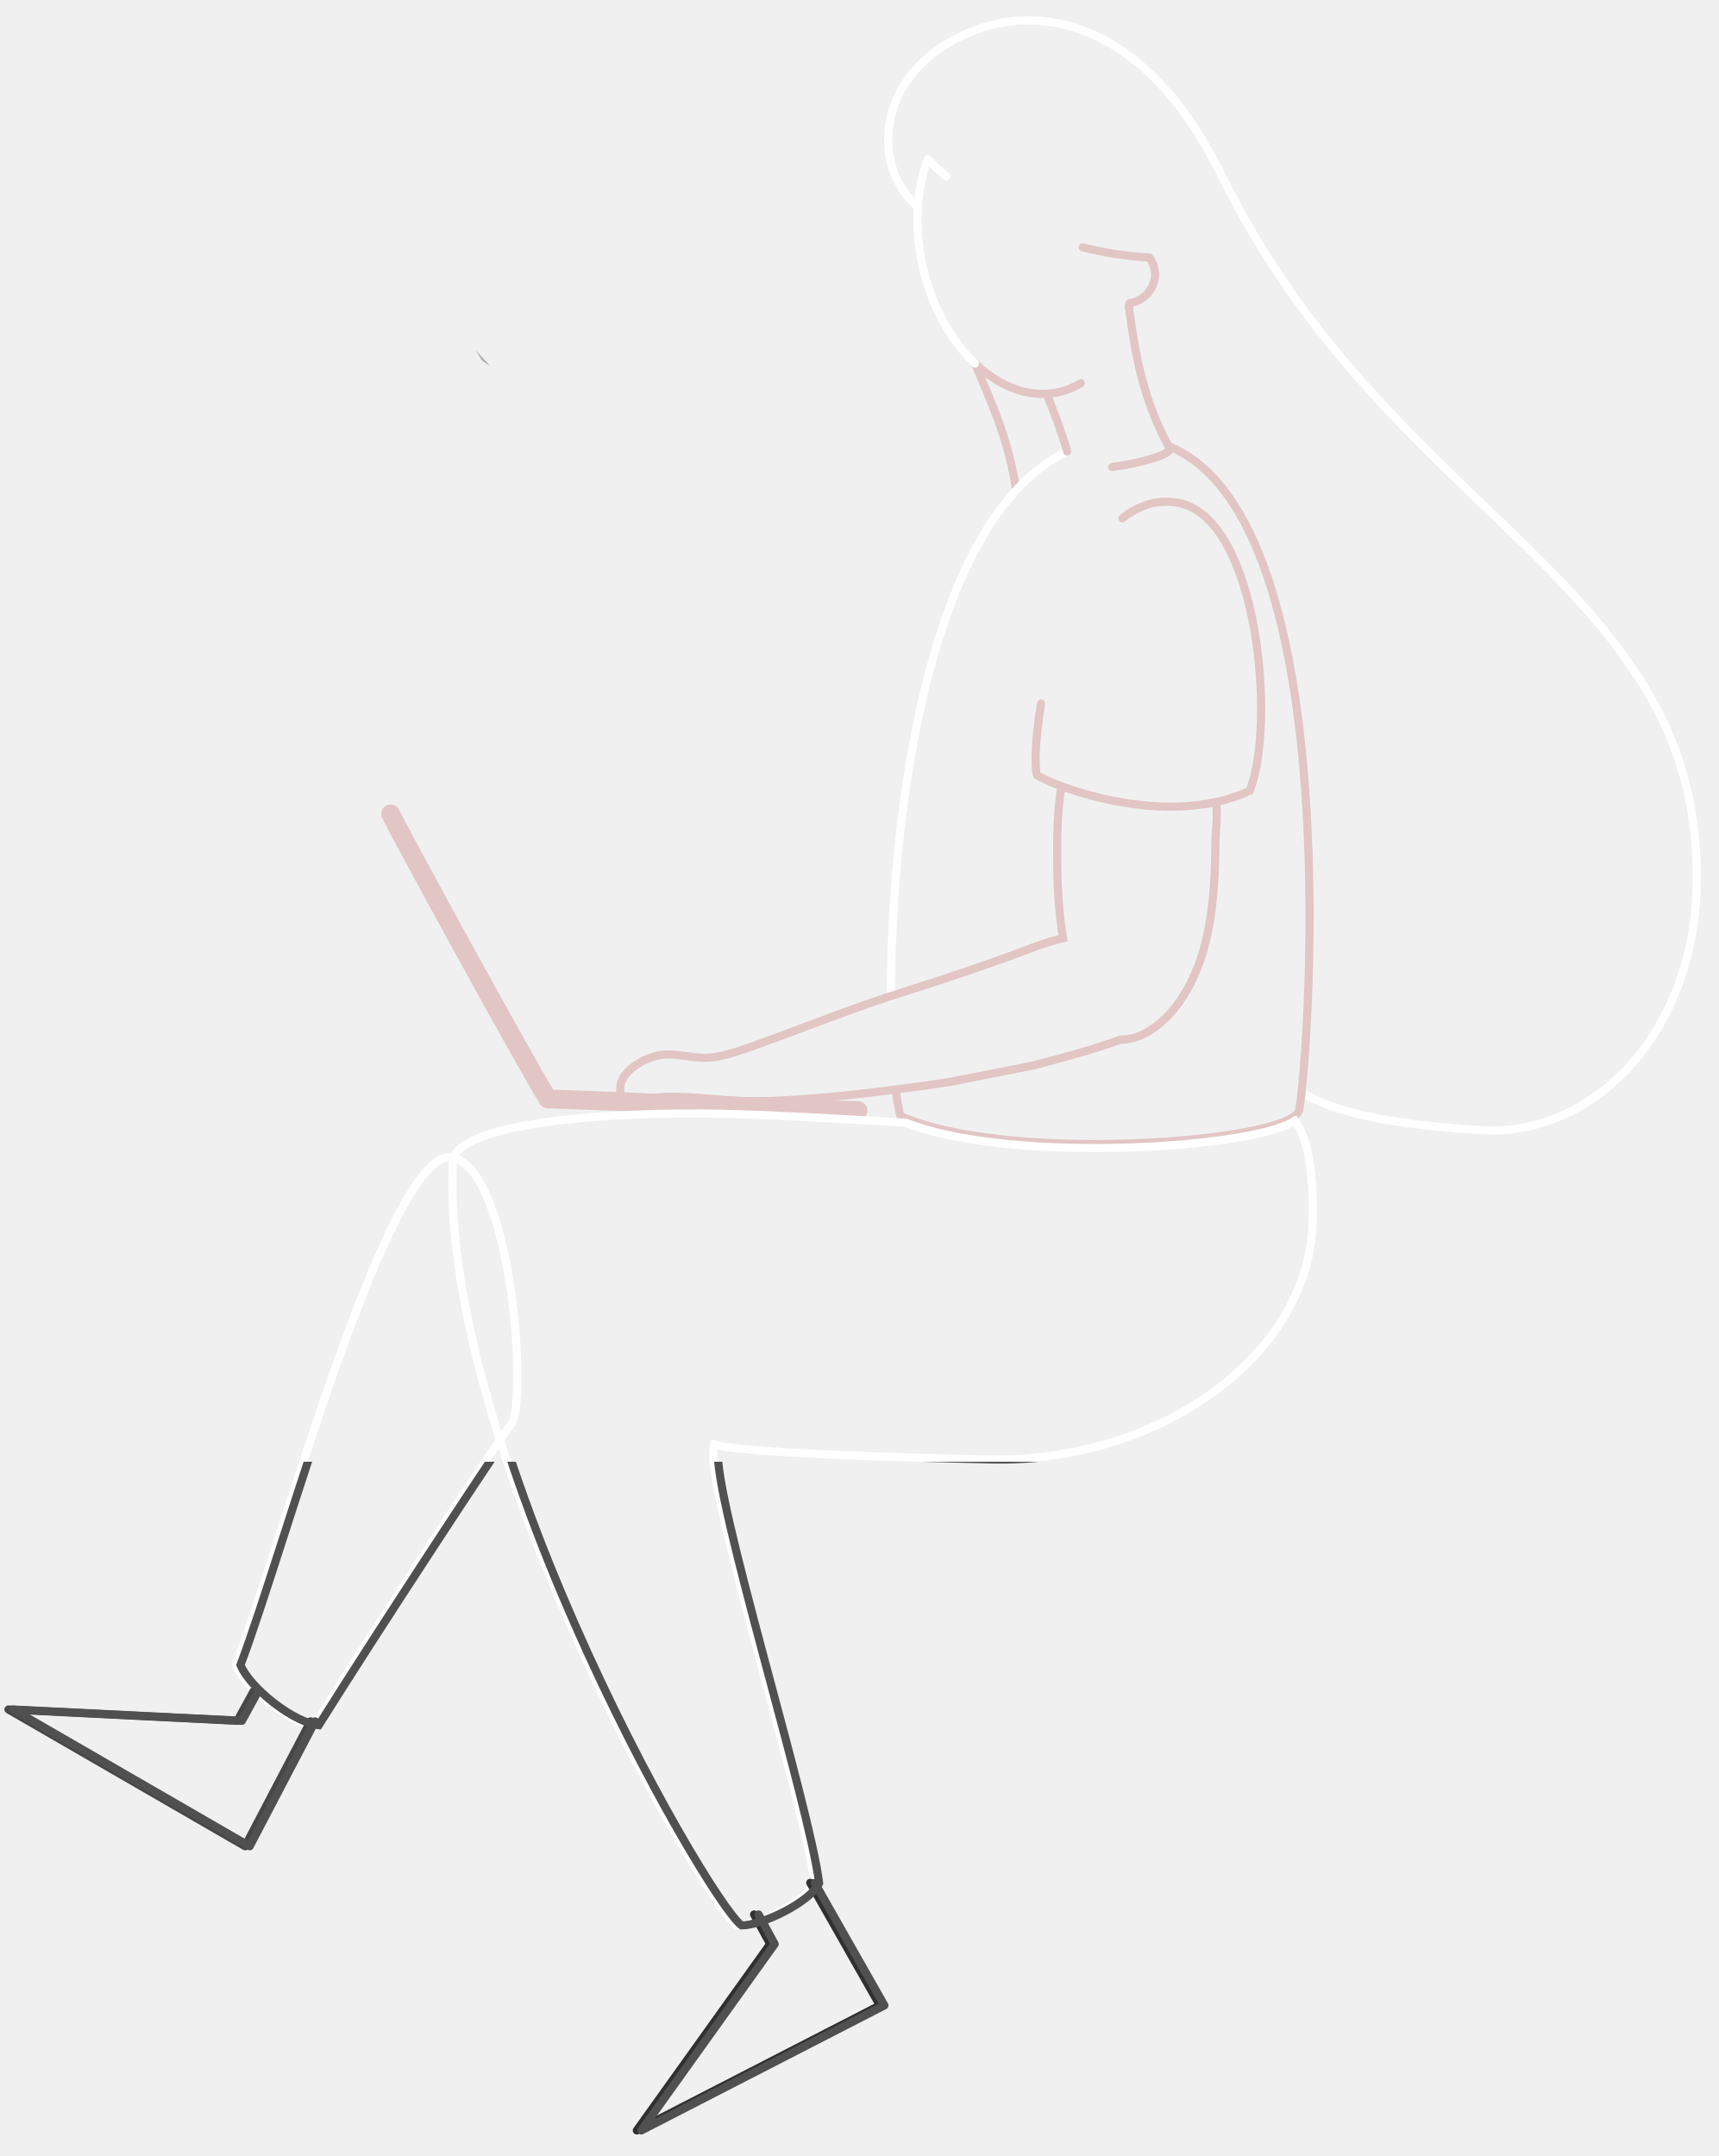
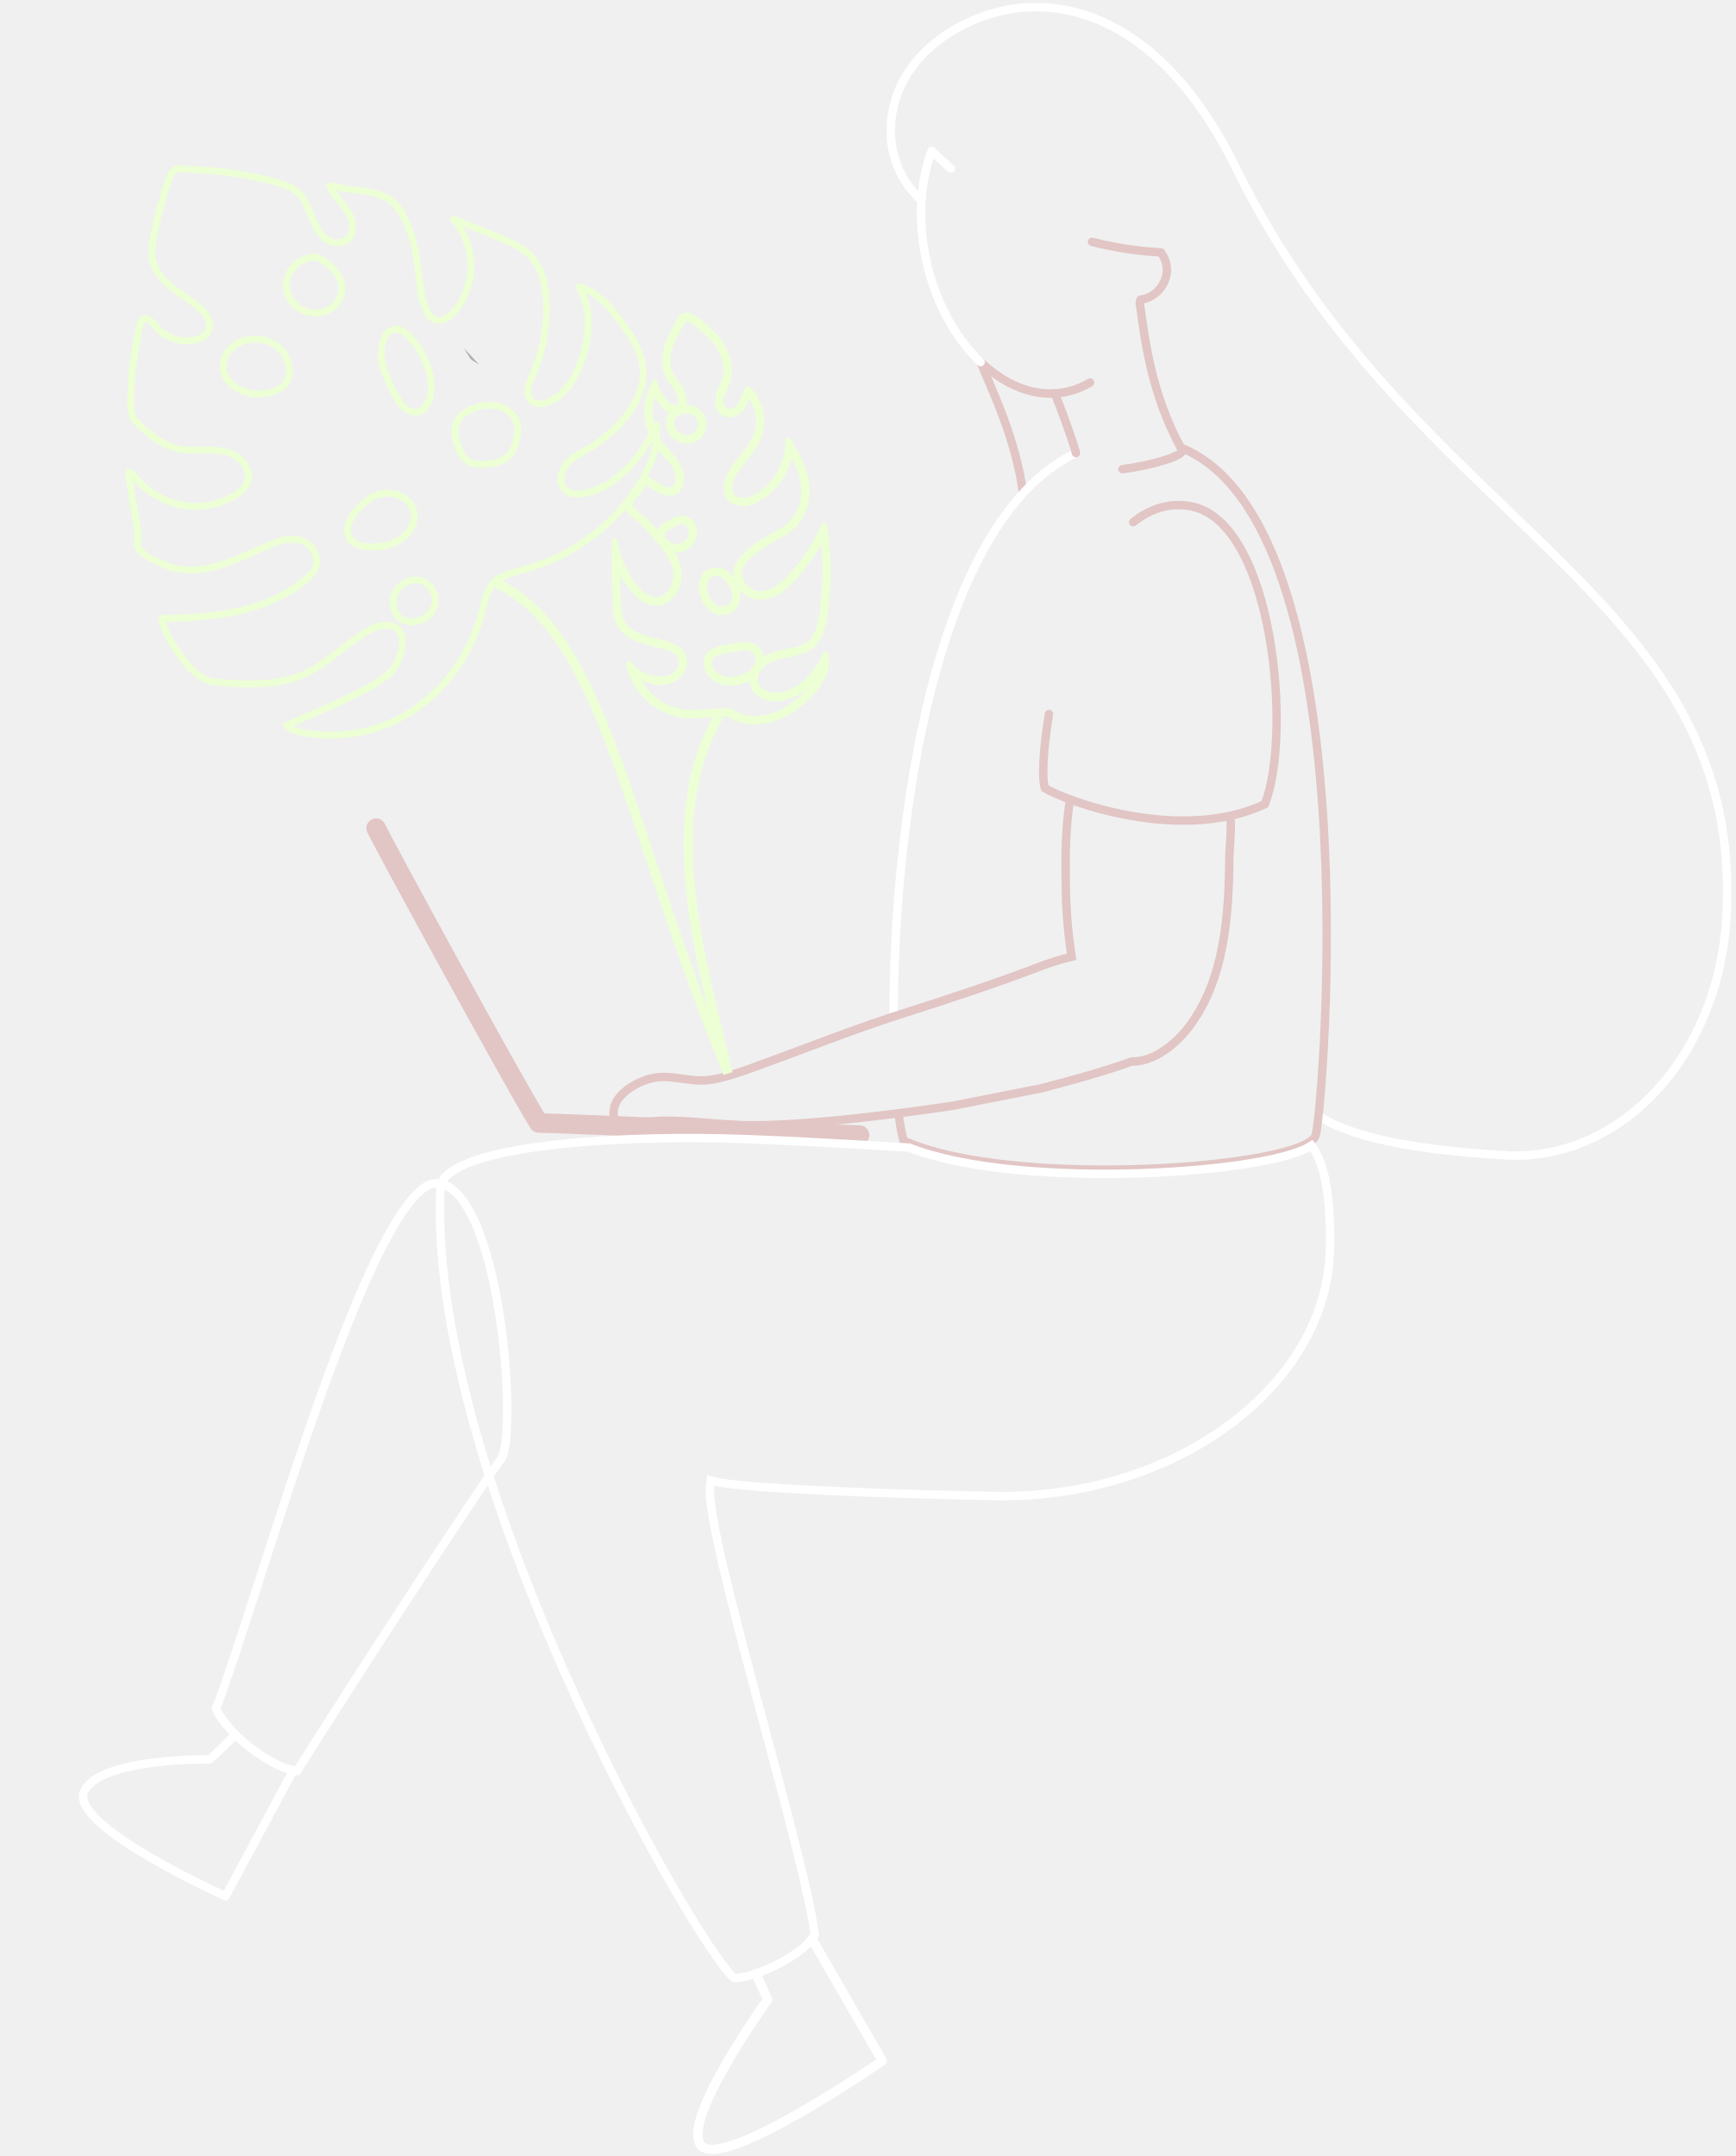
- <svg xmlns="http://www.w3.org/2000/svg" id="person-with-laptop" width="381" height="478" viewBox="0 0 381 478" fill="none">
-   <path d="M288.531 242.114C294.416 245.953 306.03 249.364 329.856 250.629C354.612 251.142 375.425 227.801 376.067 196.838C378.186 129.381 308.317 115.11 270.85 38.98C253.639 3.973 231.874 4.386 226.396 4.561C214.429 4.961 197.24 14.041 196.898 30.531C196.798 33.422 197.335 36.3 198.47 38.962C199.605 41.623 201.31 44.002 203.465 45.932" stroke="white" stroke-width="1.801" stroke-miterlimit="10" stroke-linecap="round" />
-   <path d="M216.131 80.593C218.583 86.717 223.715 97.017 225.223 108.74" stroke="#E2C5C5" stroke-width="1.801" stroke-miterlimit="10" stroke-linecap="round" />
-   <path d="M113.462 315.498L113.462 315.497C113.599 315.314 113.775 314.93 113.946 314.277C114.113 313.645 114.256 312.834 114.372 311.859C114.603 309.912 114.714 307.382 114.694 304.464C114.653 298.631 114.087 291.318 112.942 284.157C111.796 276.985 110.078 270.021 107.756 264.855C106.595 262.27 105.305 260.186 103.899 258.75C102.501 257.322 101.039 256.582 99.498 256.55C98.089 256.521 96.348 257.568 94.299 259.965C92.29 262.314 90.16 265.754 87.955 270.035C83.549 278.587 78.934 290.314 74.457 302.897C69.982 315.473 65.658 328.866 61.831 340.739L61.643 341.323C57.96 352.748 54.739 362.739 52.308 369.128C52.758 370.268 53.651 371.619 54.886 373.042C56.217 374.576 57.897 376.141 59.714 377.549C61.531 378.957 63.467 380.194 65.302 381.082C66.928 381.87 68.423 382.357 69.661 382.483C81.937 362.886 108.731 321.867 113.462 315.498Z" stroke="white" stroke-width="1.801" />
-   <path opacity="0.27" d="M108.681 81.147C106.194 79.51 107.324 80.614 105.44 77.621L108.681 81.147Z" fill="black" />
-   <path d="M198.552 241.531C198.769 243.517 199.12 245.486 199.604 247.424C223.372 258.074 286.074 253.251 287.949 246.23C289.618 240.04 299.841 115.287 259.032 98.916" stroke="#E2C5C5" stroke-width="1.801" stroke-miterlimit="10" stroke-linecap="round" />
-   <path d="M236.575 100.079C205.617 114.824 197.428 181.463 197.505 220.798" stroke="white" stroke-width="1.801" stroke-miterlimit="10" stroke-linecap="round" />
-   <path d="M246.531 103.534C252.902 102.723 260.013 100.601 259.296 99.397C252.522 87.37 251.266 74.954 250.237 67.966" stroke="#E2C5C5" stroke-width="1.801" stroke-linecap="round" stroke-linejoin="round" />
-   <path d="M232.05 87.313C233.288 90.48 235.524 96.253 236.575 100.1" stroke="#E2C5C5" stroke-width="1.801" stroke-linecap="round" stroke-linejoin="round" />
-   <path d="M269.613 177.845C269.969 180.849 269.438 184.548 269.428 186.81C269.318 199.055 268.458 212.724 260.9 222.869C257.936 226.842 253.103 230.631 248.496 230.464C241.163 233.193 228.925 236.253 228.925 236.253L210.408 239.904C210.408 239.904 179.185 244.803 163.857 244.053C158.747 243.803 153.574 243.12 148.459 243.158C145.505 243.168 140.805 244.007 138.018 242.941C137.232 242.637 137.485 240.841 137.643 240.196C138.341 237.761 140.753 236.082 142.864 235.045C147.883 232.7 150.66 234.27 155.77 234.52C159.945 234.679 164.958 232.622 172.289 229.964C180.928 226.758 190.805 222.928 199.579 220.157C209.586 216.978 219.814 213.588 229.617 209.83C231.588 209.114 233.597 208.507 235.634 208.009C234.816 202.757 234.396 197.45 234.378 192.135C234.282 186.37 234.335 180.319 235.245 174.647" stroke="#E2C5C5" stroke-width="1.801" stroke-miterlimit="10" stroke-linecap="round" />
-   <path d="M230.784 155.99C229.5 163.715 229.249 169.92 229.914 171.907C234.324 174.592 258.842 183.817 277.028 175.333C282.877 160.759 279.004 114.79 261.135 111.466C256.477 110.649 252.391 112.07 248.817 114.899" stroke="#E2C5C5" stroke-width="1.801" stroke-miterlimit="10" stroke-linecap="round" />
-   <path d="M239.597 84.97C238.317 85.74 236.938 86.332 235.498 86.729C228.911 88.595 221.917 86.088 216.132 80.565" stroke="#E2C5C5" stroke-width="1.801" stroke-linecap="round" stroke-linejoin="round" />
-   <path d="M240.013 54.831C244.847 56.063 249.79 56.819 254.77 57.089C255.6 58.2 256.052 59.547 256.059 60.934C255.998 62.481 255.396 63.957 254.359 65.107C253.322 66.257 251.915 67.007 250.382 67.227L250.237 67.945" stroke="#E2C5C5" stroke-width="1.801" stroke-linecap="round" stroke-linejoin="round" />
-   <path d="M216.131 80.593C211.101 75.821 207.011 68.799 204.85 60.448C202.59 51.324 202.991 42.4 205.659 35.323C206.979 36.633 208.343 37.9 209.752 39.111" stroke="white" stroke-width="1.801" stroke-linecap="round" stroke-linejoin="round" />
-   <path d="M182.213 245.406C169.251 245.137 122.454 243.807 113.885 243.629L182.213 245.406Z" fill="#FFC88E" />
-   <path d="M190.192 246.22C176.511 245.936 129.298 243.805 121.449 243.642C115.594 234.156 88.39 184.245 86.595 180.462" stroke="#E2C5C5" stroke-width="4.17" stroke-linecap="round" stroke-linejoin="round" />
-   <path d="M100.374 257.666L100.375 257.687L100.374 257.708C98.888 289.681 113.548 332.012 129.266 366.465C137.114 383.668 145.205 398.862 151.631 409.755C154.845 415.203 157.635 419.564 159.766 422.558C160.833 424.058 161.721 425.196 162.405 425.953C162.749 426.333 163.022 426.595 163.224 426.756C163.302 426.817 163.358 426.855 163.395 426.877C164.447 426.88 165.925 426.585 167.629 426.031C169.367 425.465 171.275 424.651 173.096 423.689C174.918 422.726 176.631 421.628 177.988 420.501C179.27 419.437 180.161 418.408 180.579 417.505C180.032 413.134 178.327 405.7 176.065 396.775C174.228 389.526 172.035 381.336 169.822 373.072C169.266 370.995 168.709 368.913 168.155 366.84C165.403 356.528 162.751 346.441 160.868 338.311C159.926 334.246 159.174 330.657 158.697 327.767C158.227 324.915 158.004 322.632 158.184 321.244L158.316 320.225L159.309 320.49C160.107 320.703 161.781 320.959 164.513 321.232C167.223 321.503 170.923 321.786 175.737 322.066C185.363 322.625 199.423 323.169 218.895 323.572C238.186 323.972 256.086 318.117 269.222 308.467C282.361 298.815 290.68 285.417 290.985 270.714C291.236 258.635 289.66 252.081 287.063 248.48C286.003 249.167 284.51 249.776 282.739 250.323C280.448 251.03 277.565 251.67 274.257 252.225C267.637 253.335 259.248 254.119 250.354 254.41C232.675 254.989 212.805 253.631 200.834 248.919C186.103 248.011 170.416 247.143 159.993 246.927C148.316 246.684 133.233 247.073 121.089 248.774C115.009 249.625 109.725 250.798 105.985 252.355C104.114 253.135 102.686 253.988 101.738 254.899C100.802 255.799 100.374 256.713 100.374 257.666Z" stroke="white" stroke-width="1.801" />
-   <path d="M179.611 417.431L195.055 444.615L141.164 472.334L170.728 431.006L167.162 424.449" stroke="#303030" stroke-width="1.801" stroke-linecap="round" stroke-linejoin="round" />
-   <path d="M68.845 381.636L54.345 409.33L1.875 379.002L52.624 381.509L56.211 374.963" stroke="#474747" stroke-width="1.801" stroke-linecap="round" stroke-linejoin="round" />
-   <mask id="mask0" mask-type="alpha" maskUnits="userSpaceOnUse" x="1" y="3" width="378" height="471">
-     <path d="M289.536 242.114C295.421 245.953 307.035 249.364 330.861 250.629C355.617 251.142 376.43 227.801 377.072 196.838C379.191 129.381 309.322 115.11 271.855 38.98C254.643 3.973 232.879 4.386 227.401 4.561C215.434 4.961 198.244 14.041 197.903 30.531C197.803 33.423 198.34 36.3 199.475 38.962C200.61 41.623 202.315 44.002 204.47 45.932" stroke="white" stroke-width="1.801" stroke-miterlimit="10" stroke-linecap="round" />
-     <path d="M217.136 80.593C219.588 86.717 224.72 97.017 226.227 108.74" stroke="#E2C5C5" stroke-width="1.801" stroke-miterlimit="10" stroke-linecap="round" />
-     <path d="M114.467 315.498L114.467 315.497C114.604 315.314 114.78 314.93 114.951 314.277C115.118 313.645 115.261 312.834 115.377 311.859C115.608 309.912 115.719 307.382 115.699 304.464C115.658 298.631 115.092 291.318 113.947 284.157C112.8 276.985 111.082 270.021 108.761 264.855C107.6 262.27 106.31 260.186 104.904 258.75C103.506 257.322 102.044 256.582 100.502 256.55C99.094 256.521 97.353 257.568 95.303 259.965C93.295 262.314 91.165 265.755 88.96 270.035C84.554 278.587 79.939 290.314 75.461 302.897C70.987 315.473 66.663 328.866 62.836 340.739L62.647 341.323C58.965 352.748 55.744 362.739 53.313 369.128C53.763 370.268 54.656 371.619 55.891 373.042C57.222 374.576 58.902 376.141 60.719 377.549C62.536 378.957 64.472 380.194 66.307 381.082C67.933 381.87 69.428 382.357 70.666 382.483C82.942 362.886 109.736 321.867 114.467 315.498Z" stroke="white" stroke-width="1.801" />
-     <path opacity="0.27" d="M109.686 81.147C107.199 79.51 108.328 80.614 106.445 77.621L109.686 81.147Z" fill="black" />
-     <path d="M199.557 241.531C199.774 243.517 200.125 245.486 200.609 247.424C224.377 258.074 287.079 253.251 288.953 246.23C290.623 240.04 300.846 115.287 260.037 98.916" stroke="#E2C5C5" stroke-width="1.801" stroke-miterlimit="10" stroke-linecap="round" />
-     <path d="M237.58 100.079C206.622 114.824 198.433 181.463 198.51 220.798" stroke="white" stroke-width="1.801" stroke-miterlimit="10" stroke-linecap="round" />
-     <path d="M247.536 103.534C253.907 102.723 261.018 100.601 260.301 99.397C253.527 87.37 252.271 74.954 251.242 67.966" stroke="#E2C5C5" stroke-width="1.801" stroke-linecap="round" stroke-linejoin="round" />
-     <path d="M233.054 87.313C234.293 90.48 236.529 96.253 237.58 100.1" stroke="#E2C5C5" stroke-width="1.801" stroke-linecap="round" stroke-linejoin="round" />
-     <path d="M270.618 177.845C270.974 180.849 270.443 184.548 270.433 186.81C270.323 199.055 269.463 212.724 261.905 222.869C258.941 226.842 254.108 230.631 249.501 230.464C242.168 233.193 229.93 236.253 229.93 236.253L211.413 239.904C211.413 239.904 180.19 244.803 164.862 244.053C159.752 243.803 154.579 243.12 149.464 243.158C146.51 243.168 141.81 244.007 139.023 242.941C138.237 242.637 138.49 240.841 138.647 240.196C139.346 237.761 141.758 236.082 143.869 235.045C148.888 232.7 151.665 234.27 156.775 234.52C160.95 234.679 165.963 232.622 173.294 229.964C181.933 226.758 191.81 222.928 200.584 220.157C210.591 216.978 220.819 213.588 230.622 209.83C232.593 209.114 234.602 208.507 236.639 208.009C235.821 202.757 235.401 197.45 235.383 192.135C235.287 186.37 235.34 180.319 236.25 174.647" stroke="#E2C5C5" stroke-width="1.801" stroke-miterlimit="10" stroke-linecap="round" />
-     <path d="M231.789 155.99C230.505 163.715 230.254 169.92 230.918 171.907C235.329 174.592 259.847 183.817 278.033 175.334C283.882 160.759 280.009 114.79 262.14 111.466C257.481 110.649 253.396 112.07 249.822 114.899" stroke="#E2C5C5" stroke-width="1.801" stroke-miterlimit="10" stroke-linecap="round" />
-     <path d="M240.602 84.97C239.322 85.74 237.943 86.332 236.503 86.729C229.916 88.595 222.922 86.088 217.137 80.565" stroke="#E2C5C5" stroke-width="1.801" stroke-linecap="round" stroke-linejoin="round" />
-     <path d="M241.018 54.831C245.852 56.063 250.794 56.819 255.775 57.089C256.605 58.2 257.057 59.547 257.064 60.934C257.002 62.481 256.401 63.957 255.364 65.107C254.326 66.257 252.919 67.007 251.387 67.227L251.242 67.945" stroke="#E2C5C5" stroke-width="1.801" stroke-linecap="round" stroke-linejoin="round" />
-     <path d="M217.136 80.594C212.106 75.821 208.016 68.799 205.855 60.448C203.595 51.324 203.996 42.4 206.664 35.323C207.984 36.633 209.348 37.9 210.756 39.111" stroke="white" stroke-width="1.801" stroke-linecap="round" stroke-linejoin="round" />
-     <path d="M183.218 245.406C170.256 245.137 123.459 243.807 114.89 243.629L183.218 245.406Z" fill="#FFC88E" />
-     <path d="M191.197 246.22C177.516 245.936 130.303 243.805 122.454 243.642C116.599 234.156 89.395 184.245 87.6 180.462" stroke="#E2C5C5" stroke-width="4.17" stroke-linecap="round" stroke-linejoin="round" />
-     <path d="M101.379 257.666L101.379 257.687L101.378 257.708C99.893 289.681 114.553 332.012 130.271 366.465C138.119 383.668 146.21 398.862 152.636 409.755C155.85 415.203 158.64 419.564 160.77 422.558C161.838 424.058 162.726 425.196 163.41 425.953C163.754 426.333 164.026 426.595 164.229 426.756C164.307 426.817 164.363 426.855 164.4 426.877C165.452 426.88 166.93 426.585 168.633 426.031C170.372 425.465 172.28 424.651 174.101 423.689C175.923 422.726 177.636 421.628 178.993 420.501C180.275 419.437 181.166 418.408 181.584 417.505C181.037 413.134 179.332 405.7 177.07 396.775C175.233 389.526 173.04 381.336 170.827 373.072C170.271 370.995 169.714 368.913 169.16 366.84C166.408 356.528 163.756 346.441 161.873 338.311C160.931 334.246 160.179 330.657 159.702 327.767C159.232 324.915 159.009 322.632 159.189 321.244L159.321 320.225L160.314 320.49C161.112 320.703 162.786 320.959 165.518 321.232C168.228 321.503 171.928 321.786 176.741 322.066C186.368 322.625 200.428 323.169 219.9 323.572C239.191 323.972 257.091 318.117 270.227 308.467C283.366 298.815 291.685 285.417 291.99 270.714C292.24 258.635 290.665 252.081 288.068 248.48C287.008 249.167 285.515 249.776 283.744 250.323C281.453 251.03 278.57 251.67 275.262 252.225C268.642 253.335 260.253 254.119 251.359 254.41C233.68 254.989 213.81 253.631 201.839 248.919C187.108 248.011 171.421 247.143 160.998 246.927C149.321 246.684 134.238 247.073 122.094 248.774C116.013 249.625 110.73 250.798 106.99 252.356C105.119 253.135 103.691 253.988 102.743 254.899C101.807 255.799 101.379 256.713 101.379 257.666Z" stroke="white" stroke-width="1.801" />
-     <path d="M180.616 417.431L196.059 444.615L142.169 472.334L171.733 431.006L168.166 424.449" stroke="#303030" stroke-width="1.801" stroke-linecap="round" stroke-linejoin="round" />
-     <path d="M69.85 381.636L55.35 409.33L2.879 379.002L53.629 381.509L57.215 374.963" stroke="#474747" stroke-width="1.801" stroke-linecap="round" stroke-linejoin="round" />
+ <svg xmlns="http://www.w3.org/2000/svg" width="372" height="462" viewBox="0 0 372 462" fill="none">
+   <path d="M282.531 239.114C288.416 242.953 300.03 246.364 323.856 247.629C348.612 248.142 369.425 224.801 370.067 193.838C372.186 126.381 302.317 112.11 264.85 35.98C247.639 0.973 225.874 1.386 220.396 1.561C208.429 1.961 191.24 11.041 190.898 27.531C190.798 30.422 191.335 33.3 192.47 35.962C193.605 38.623 195.31 41.002 197.465 42.932" stroke="white" stroke-width="1.801" stroke-miterlimit="10" stroke-linecap="round" />
+   <path d="M210.131 77.593C212.583 83.717 217.715 94.017 219.223 105.74" stroke="#E2C5C5" stroke-width="1.801" stroke-miterlimit="10" stroke-linecap="round" />
+   <path d="M107.462 312.498V312.497C107.599 312.314 107.775 311.93 107.946 311.277C108.113 310.645 108.256 309.834 108.372 308.859C108.603 306.912 108.714 304.382 108.694 301.464C108.653 295.631 108.087 288.318 106.942 281.157C105.796 273.985 104.078 267.021 101.756 261.855C100.595 259.27 99.305 257.186 97.899 255.75C96.501 254.322 95.039 253.582 93.498 253.55C92.089 253.521 90.348 254.568 88.299 256.965C86.29 259.314 84.16 262.754 81.955 267.035C77.549 275.587 72.934 287.314 68.457 299.897C63.982 312.473 59.658 325.866 55.831 337.739L55.643 338.323C51.96 349.748 48.739 359.739 46.308 366.128C46.758 367.268 47.651 368.619 48.886 370.042C50.217 371.576 51.897 373.141 53.714 374.549C55.531 375.957 57.467 377.194 59.302 378.082C60.929 378.87 62.423 379.357 63.661 379.483C75.938 359.886 102.731 318.867 107.462 312.498Z" stroke="white" stroke-width="1.801" />
+   <path opacity="0.27" d="M102.681 78.147C100.194 76.51 101.324 77.614 99.44 74.621L102.681 78.147Z" fill="black" />
+   <path d="M192.552 238.531C192.769 240.517 193.12 242.486 193.604 244.424C217.372 255.074 280.074 250.251 281.949 243.23C283.618 237.04 293.841 112.287 253.032 95.916" stroke="#E2C5C5" stroke-width="1.801" stroke-miterlimit="10" stroke-linecap="round" />
+   <path d="M230.575 97.079C199.617 111.824 191.428 178.463 191.505 217.798" stroke="white" stroke-width="1.801" stroke-miterlimit="10" stroke-linecap="round" />
+   <path d="M240.531 100.534C246.902 99.723 254.013 97.601 253.296 96.397C246.522 84.37 245.266 71.954 244.237 64.966" stroke="#E2C5C5" stroke-width="1.801" stroke-linecap="round" stroke-linejoin="round" />
+   <path d="M226.05 84.313C227.288 87.48 229.524 93.253 230.575 97.1" stroke="#E2C5C5" stroke-width="1.801" stroke-linecap="round" stroke-linejoin="round" />
+   <path d="M263.613 174.845C263.969 177.849 263.438 181.548 263.428 183.81C263.318 196.055 262.458 209.724 254.9 219.869C251.936 223.842 247.103 227.631 242.496 227.464C235.163 230.193 222.925 233.253 222.925 233.253L204.408 236.904C204.408 236.904 173.185 241.803 157.857 241.053C152.747 240.803 147.574 240.12 142.459 240.158C139.505 240.168 134.805 241.007 132.018 239.941C131.232 239.637 131.485 237.841 131.643 237.196C132.341 234.761 134.753 233.082 136.864 232.045C141.883 229.7 144.66 231.27 149.77 231.52C153.945 231.679 158.958 229.622 166.289 226.964C174.928 223.758 184.805 219.928 193.579 217.157C203.586 213.978 213.814 210.588 223.617 206.83C225.588 206.114 227.597 205.507 229.634 205.009C228.816 199.757 228.396 194.45 228.378 189.135C228.282 183.37 228.335 177.319 229.245 171.647" stroke="#E2C5C5" stroke-width="1.801" stroke-miterlimit="10" stroke-linecap="round" />
+   <path d="M224.784 152.99C223.5 160.715 223.249 166.92 223.914 168.907C228.324 171.592 252.842 180.817 271.028 172.333C276.877 157.759 273.004 111.79 255.135 108.466C250.477 107.649 246.391 109.07 242.817 111.899" stroke="#E2C5C5" stroke-width="1.801" stroke-miterlimit="10" stroke-linecap="round" />
+   <path d="M233.597 81.97C232.317 82.74 230.938 83.332 229.498 83.729C222.911 85.595 215.917 83.088 210.132 77.565" stroke="#E2C5C5" stroke-width="1.801" stroke-linecap="round" stroke-linejoin="round" />
+   <path d="M234.013 51.83C238.847 53.063 243.79 53.819 248.77 54.089C249.6 55.199 250.052 56.547 250.059 57.933C249.998 59.481 249.396 60.957 248.359 62.107C247.322 63.257 245.915 64.007 244.382 64.227L244.237 64.945" stroke="#E2C5C5" stroke-width="1.801" stroke-linecap="round" stroke-linejoin="round" />
+   <path d="M210.131 77.593C205.101 72.821 201.011 65.799 198.85 57.448C196.59 48.324 196.991 39.4 199.659 32.323C200.979 33.633 202.343 34.9 203.752 36.111" stroke="white" stroke-width="1.801" stroke-linecap="round" stroke-linejoin="round" />
+   <path d="M176.213 242.406C163.251 242.137 116.454 240.807 107.885 240.629L176.213 242.406Z" fill="#FFC88E" />
+   <path d="M184.192 243.22C170.511 242.936 123.298 240.805 115.449 240.642C109.594 231.156 82.39 181.245 80.595 177.462" stroke="#E2C5C5" stroke-width="4.17" stroke-linecap="round" stroke-linejoin="round" />
+   <path d="M94.374 254.666L94.375 254.687L94.374 254.708C92.888 286.681 107.548 329.012 123.266 363.465C131.114 380.668 139.205 395.862 145.631 406.755C148.845 412.203 151.635 416.564 153.766 419.558C154.833 421.058 155.721 422.196 156.405 422.953C156.749 423.333 157.022 423.595 157.224 423.756C157.302 423.817 157.358 423.855 157.395 423.877C158.447 423.88 159.925 423.585 161.629 423.031C163.367 422.465 165.275 421.651 167.096 420.689C168.918 419.726 170.631 418.628 171.988 417.501C173.27 416.437 174.161 415.408 174.579 414.505C174.032 410.134 172.327 402.7 170.065 393.775C168.228 386.526 166.035 378.336 163.822 370.072C163.266 367.995 162.709 365.913 162.155 363.84C159.403 353.528 156.751 343.441 154.868 335.311C153.926 331.246 153.174 327.657 152.697 324.767C152.227 321.915 152.004 319.632 152.184 318.244L152.316 317.225L153.309 317.49C154.107 317.703 155.781 317.959 158.513 318.232C161.223 318.503 164.923 318.786 169.737 319.066C179.363 319.625 193.423 320.169 212.895 320.572C232.186 320.972 250.086 315.117 263.222 305.467C276.361 295.815 284.68 282.417 284.985 267.714C285.236 255.635 283.66 249.081 281.063 245.48C280.003 246.167 278.51 246.776 276.739 247.323C274.448 248.03 271.565 248.67 268.257 249.225C261.637 250.335 253.248 251.119 244.354 251.41C226.675 251.989 206.805 250.631 194.834 245.919C180.103 245.011 164.416 244.143 153.993 243.927C142.316 243.684 127.233 244.073 115.089 245.774C109.009 246.625 103.725 247.798 99.985 249.355C98.114 250.135 96.686 250.988 95.738 251.899C94.802 252.799 94.374 253.713 94.374 254.666Z" stroke="white" stroke-width="1.801" />
+   <path d="M174 415.5L189.055 441.615C189.055 441.615 156 464.5 150.5 460C145 455.5 164.5 428.5 164.5 428.5L162 423" stroke="white" stroke-width="2" stroke-linecap="round" stroke-linejoin="round" />
+   <path d="M62.5 380L48.346 406.33C48.346 406.33 15 391.364 18 384C21 376.636 45 377 45 377L50.211 371.963" stroke="white" stroke-width="1.801" stroke-linecap="round" stroke-linejoin="round" />
+   <path d="M106.5 125C129.667 136.167 134 176.5 156 230" stroke="#ECFFD5" stroke-width="2" />
+   <path d="M154 153.5C141 176 150.5 206.5 156 230" stroke="#ECFFD5" stroke-width="2" />
+   <mask id="path-21-inside-1" fill="white">
+     <path d="M128.126 95.751C125.88 97.308 122.222 98.503 121.172 101.256C120.634 102.669 120.895 104.356 122.424 104.933C123.767 105.44 125.585 105.013 126.886 104.563C132.92 102.472 137.492 96.309 140.152 90.774C140.2 90.675 140.271 90.59 140.359 90.525C140.447 90.46 140.549 90.418 140.658 90.401C140.766 90.385 140.876 90.395 140.979 90.431C141.083 90.467 141.176 90.528 141.25 90.608C141.563 90.946 141.38 91.494 141.425 91.91C141.797 95.342 140.565 98.746 139.008 101.747C137.234 105.15 134.978 108.279 132.311 111.037C126.782 116.727 119.808 120.803 112.137 122.828C110.293 123.331 108.269 123.813 106.73 125.008C104.738 126.554 104.595 128.972 104.001 131.237C103.069 134.808 101.634 138.228 99.742 141.395C96.036 147.715 90.429 152.703 83.722 155.648C80.177 157.156 76.393 158.023 72.545 158.208C70.398 158.334 68.244 158.238 66.117 157.922C64.947 157.778 63.792 157.52 62.672 157.152C62.061 156.926 59.514 155.439 61.006 154.799C66.839 152.299 72.699 149.833 78.306 146.849C80.446 145.71 82.575 144.499 83.982 142.458C85.264 140.6 86.937 135.186 83.325 134.726C81.711 134.521 80.099 135.264 78.758 136.082C73.37 139.371 69.133 144.249 62.903 146.086C57.536 147.668 51.599 147.395 46.086 146.858C43.067 146.564 40.785 144.461 39.002 142.173C36.82 139.375 34.852 136.392 33.968 132.916C33.614 131.525 35.473 131.81 36.261 131.788C41.454 131.64 46.684 131.313 51.742 130.054C56.23 128.937 60.794 127.069 64.421 124.146C65.665 123.144 67.374 121.764 67.136 119.982C67.002 118.934 66.484 117.973 65.682 117.285C64.88 116.598 63.85 116.233 62.794 116.262C59.815 116.241 56.914 117.971 54.248 119.121C50.455 120.759 46.558 122.458 42.393 122.81C39.752 123.032 37.098 122.612 34.655 121.586C32.765 120.791 30.166 119.549 28.97 117.804C28.528 117.16 28.761 116.467 28.849 115.762C29.037 114.263 28.672 112.756 28.392 111.292C27.965 109.066 27.627 106.825 27.311 104.581C27.168 103.571 26.742 102.25 26.853 101.24C26.865 101.119 26.902 101.002 26.963 100.897C27.024 100.792 27.107 100.702 27.206 100.632C27.305 100.562 27.418 100.515 27.537 100.493C27.656 100.471 27.779 100.475 27.896 100.505C28.785 100.705 29.372 101.672 29.919 102.319C32.619 105.284 36.278 107.201 40.252 107.733C42.364 107.937 44.496 107.715 46.522 107.08C48.475 106.46 51.396 105.252 52.279 103.252C53.277 100.989 51.248 98.669 49.264 97.88C46.924 96.95 44.338 97.187 41.878 97.186C39.72 97.287 37.566 96.91 35.57 96.082C34.125 95.378 32.774 94.495 31.549 93.454C30.265 92.511 29.102 91.412 28.089 90.182C27.06 88.782 27.297 86.835 27.319 85.197C27.348 83.083 27.471 80.973 27.689 78.868C27.947 76.401 28.338 73.95 28.86 71.526C29.151 70.174 29.293 67.551 31.205 67.568C32.842 67.583 33.856 69.67 34.983 70.553C35.895 71.293 36.96 71.822 38.1 72.102C39.241 72.382 40.429 72.407 41.58 72.174C42.855 71.876 44.27 71.071 44.191 69.574C44.124 68.307 43.004 67.195 42.12 66.413C40.222 64.737 37.98 63.509 36.047 61.876C34.239 60.349 32.639 58.423 32.064 56.083C31.456 53.612 32.136 50.914 32.635 48.483C33.199 45.74 33.916 43.031 34.781 40.367C35.033 39.468 35.342 38.586 35.706 37.726C36.018 36.931 36.522 36.227 37.173 35.677C37.859 35.199 39.272 35.553 40.068 35.571C41.351 35.601 42.634 35.661 43.915 35.749C46.436 35.925 48.946 36.219 51.443 36.631C53.794 37.022 56.128 37.512 58.444 38.1C60.412 38.601 62.495 39.168 64.079 40.507C65.762 41.931 66.56 43.98 67.358 45.972C68.275 48.259 70.024 52.086 73.202 51.139C75.567 50.435 74.924 47.407 73.998 45.82C72.764 43.703 70.796 42.211 69.834 39.904C69.217 38.422 73.375 39.627 73.948 39.71C76.588 40.094 79.306 40.175 81.836 41.103C86.251 42.723 87.99 47.235 89.167 51.444C89.78 53.714 90.198 56.033 90.415 58.375C90.655 60.726 90.839 63.127 91.676 65.357C92.092 66.465 92.69 67.983 94.092 67.929C95.212 67.885 96.242 66.989 96.942 66.184C98.299 64.571 99.255 62.66 99.733 60.608C100.31 58.319 100.328 55.924 99.785 53.626C99.243 51.328 98.154 49.195 96.613 47.406C96.111 46.84 96.866 46.068 97.484 46.315C100.288 47.433 103.092 48.552 105.896 49.671C108.269 50.618 110.691 51.562 112.762 53.091C117.023 56.238 117.881 61.54 117.846 66.528C117.775 71.402 116.726 76.212 114.762 80.674C114.31 81.729 113.75 82.978 113.851 84.156C114.022 86.166 116.078 86.009 117.484 85.381C120.106 84.209 121.89 81.731 123.052 79.186C125.432 73.976 126.441 67.096 123.529 61.897C123.263 61.421 123.542 60.616 124.21 60.774C128.837 61.866 131.953 66.216 134.604 69.859C137.487 73.82 139.537 78.379 138.072 83.313C136.555 88.421 132.416 92.778 128.126 95.751ZM91.213 131.369C91.808 130.896 92.235 130.242 92.427 129.506C92.62 128.769 92.569 127.991 92.281 127.286C90.307 122.65 83.722 125.773 85.139 130.327C86.019 133.154 89.316 133.048 91.213 131.369ZM59.889 75.698C57.818 73.07 53.367 72.673 50.711 74.596C48.24 76.386 47.694 79.48 49.983 81.673C52.362 83.952 56.732 84.329 59.566 82.657C62.149 81.133 61.484 77.722 59.889 75.698ZM79.849 107.291C78.65 108.068 77.589 109.042 76.712 110.172C75.669 111.453 74.816 113.09 75.269 114.461C75.985 116.63 79.691 116.683 81.968 116.31C84.693 115.863 87.333 114.171 87.95 111.456C88.85 107.493 83.738 104.944 79.849 107.291ZM68.583 56.235C67.143 55.22 65.076 56.284 63.898 57.258C63.261 57.786 62.763 58.462 62.448 59.227C62.133 59.992 62.011 60.823 62.093 61.646C62.422 65.156 66.473 67.246 69.648 66.014C70.541 65.65 71.298 65.016 71.814 64.202C72.33 63.388 72.58 62.433 72.529 61.471C72.36 59.15 70.348 57.479 68.583 56.235ZM87.726 73.192C87.056 72.388 85.998 71.245 84.85 71.256C83.337 71.27 82.748 73.192 82.52 74.403C82.163 76.305 82.667 78.302 83.328 80.08C83.92 81.609 84.633 83.088 85.462 84.502C86.13 85.678 86.907 87.132 88.328 87.486C91.698 88.328 91.84 83.094 91.547 81.102C91.014 78.167 89.694 75.433 87.726 73.192ZM108.696 88.792C107.962 88.185 107.077 87.789 106.135 87.647C104.255 87.267 101.963 87.87 100.15 89.006C99.461 89.4 98.907 89.991 98.559 90.703C98.211 91.416 98.085 92.216 98.197 93.001C98.406 94.585 98.968 96.102 99.841 97.44C100.733 98.638 102.205 98.82 103.744 98.757C105.252 98.695 107.131 98.462 108.337 97.31C109.547 96.153 109.989 94.381 110.2 92.895C110.323 92.14 110.25 91.365 109.987 90.647C109.723 89.928 109.279 89.289 108.696 88.792Z" />
  </mask>
-   <g mask="url(#mask0)">
-     <rect width="336.64" height="153.749" transform="matrix(-1 0 0 1 277.384 324.079)" fill="#505050" />
-   </g>
+   <path d="M128.126 95.751C125.88 97.308 122.222 98.503 121.172 101.256C120.634 102.669 120.895 104.356 122.424 104.933C123.767 105.44 125.585 105.013 126.886 104.563C132.92 102.472 137.492 96.309 140.152 90.774C140.2 90.675 140.271 90.59 140.359 90.525C140.447 90.46 140.549 90.418 140.658 90.401C140.766 90.385 140.876 90.395 140.979 90.431C141.083 90.467 141.176 90.528 141.25 90.608C141.563 90.946 141.38 91.494 141.425 91.91C141.797 95.342 140.565 98.746 139.008 101.747C137.234 105.15 134.978 108.279 132.311 111.037C126.782 116.727 119.808 120.803 112.137 122.828C110.293 123.331 108.269 123.813 106.73 125.008C104.738 126.554 104.595 128.972 104.001 131.237C103.069 134.808 101.634 138.228 99.742 141.395C96.036 147.715 90.429 152.703 83.722 155.648C80.177 157.156 76.393 158.023 72.545 158.208C70.398 158.334 68.244 158.238 66.117 157.922C64.947 157.778 63.792 157.52 62.672 157.152C62.061 156.926 59.514 155.439 61.006 154.799C66.839 152.299 72.699 149.833 78.306 146.849C80.446 145.71 82.575 144.499 83.982 142.458C85.264 140.6 86.937 135.186 83.325 134.726C81.711 134.521 80.099 135.264 78.758 136.082C73.37 139.371 69.133 144.249 62.903 146.086C57.536 147.668 51.599 147.395 46.086 146.858C43.067 146.564 40.785 144.461 39.002 142.173C36.82 139.375 34.852 136.392 33.968 132.916C33.614 131.525 35.473 131.81 36.261 131.788C41.454 131.64 46.684 131.313 51.742 130.054C56.23 128.937 60.794 127.069 64.421 124.146C65.665 123.144 67.374 121.764 67.136 119.982C67.002 118.934 66.484 117.973 65.682 117.285C64.88 116.598 63.85 116.233 62.794 116.262C59.815 116.241 56.914 117.971 54.248 119.121C50.455 120.759 46.558 122.458 42.393 122.81C39.752 123.032 37.098 122.612 34.655 121.586C32.765 120.791 30.166 119.549 28.97 117.804C28.528 117.16 28.761 116.467 28.849 115.762C29.037 114.263 28.672 112.756 28.392 111.292C27.965 109.066 27.627 106.825 27.311 104.581C27.168 103.571 26.742 102.25 26.853 101.24C26.865 101.119 26.902 101.002 26.963 100.897C27.024 100.792 27.107 100.702 27.206 100.632C27.305 100.562 27.418 100.515 27.537 100.493C27.656 100.471 27.779 100.475 27.896 100.505C28.785 100.705 29.372 101.672 29.919 102.319C32.619 105.284 36.278 107.201 40.252 107.733C42.364 107.937 44.496 107.715 46.522 107.08C48.475 106.46 51.396 105.252 52.279 103.252C53.277 100.989 51.248 98.669 49.264 97.88C46.924 96.95 44.338 97.187 41.878 97.186C39.72 97.287 37.566 96.91 35.57 96.082C34.125 95.378 32.774 94.495 31.549 93.454C30.265 92.511 29.102 91.412 28.089 90.182C27.06 88.782 27.297 86.835 27.319 85.197C27.348 83.083 27.471 80.973 27.689 78.868C27.947 76.401 28.338 73.95 28.86 71.526C29.151 70.174 29.293 67.551 31.205 67.568C32.842 67.583 33.856 69.67 34.983 70.553C35.895 71.293 36.96 71.822 38.1 72.102C39.241 72.382 40.429 72.407 41.58 72.174C42.855 71.876 44.27 71.071 44.191 69.574C44.124 68.307 43.004 67.195 42.12 66.413C40.222 64.737 37.98 63.509 36.047 61.876C34.239 60.349 32.639 58.423 32.064 56.083C31.456 53.612 32.136 50.914 32.635 48.483C33.199 45.74 33.916 43.031 34.781 40.367C35.033 39.468 35.342 38.586 35.706 37.726C36.018 36.931 36.522 36.227 37.173 35.677C37.859 35.199 39.272 35.553 40.068 35.571C41.351 35.601 42.634 35.661 43.915 35.749C46.436 35.925 48.946 36.219 51.443 36.631C53.794 37.022 56.128 37.512 58.444 38.1C60.412 38.601 62.495 39.168 64.079 40.507C65.762 41.931 66.56 43.98 67.358 45.972C68.275 48.259 70.024 52.086 73.202 51.139C75.567 50.435 74.924 47.407 73.998 45.82C72.764 43.703 70.796 42.211 69.834 39.904C69.217 38.422 73.375 39.627 73.948 39.71C76.588 40.094 79.306 40.175 81.836 41.103C86.251 42.723 87.99 47.235 89.167 51.444C89.78 53.714 90.198 56.033 90.415 58.375C90.655 60.726 90.839 63.127 91.676 65.357C92.092 66.465 92.69 67.983 94.092 67.929C95.212 67.885 96.242 66.989 96.942 66.184C98.299 64.571 99.255 62.66 99.733 60.608C100.31 58.319 100.328 55.924 99.785 53.626C99.243 51.328 98.154 49.195 96.613 47.406C96.111 46.84 96.866 46.068 97.484 46.315C100.288 47.433 103.092 48.552 105.896 49.671C108.269 50.618 110.691 51.562 112.762 53.091C117.023 56.238 117.881 61.54 117.846 66.528C117.775 71.402 116.726 76.212 114.762 80.674C114.31 81.729 113.75 82.978 113.851 84.156C114.022 86.166 116.078 86.009 117.484 85.381C120.106 84.209 121.89 81.731 123.052 79.186C125.432 73.976 126.441 67.096 123.529 61.897C123.263 61.421 123.542 60.616 124.21 60.774C128.837 61.866 131.953 66.216 134.604 69.859C137.487 73.82 139.537 78.379 138.072 83.313C136.555 88.421 132.416 92.778 128.126 95.751ZM91.213 131.369C91.808 130.896 92.235 130.242 92.427 129.506C92.62 128.769 92.569 127.991 92.281 127.286C90.307 122.65 83.722 125.773 85.139 130.327C86.019 133.154 89.316 133.048 91.213 131.369ZM59.889 75.698C57.818 73.07 53.367 72.673 50.711 74.596C48.24 76.386 47.694 79.48 49.983 81.673C52.362 83.952 56.732 84.329 59.566 82.657C62.149 81.133 61.484 77.722 59.889 75.698ZM79.849 107.291C78.65 108.068 77.589 109.042 76.712 110.172C75.669 111.453 74.816 113.09 75.269 114.461C75.985 116.63 79.691 116.683 81.968 116.31C84.693 115.863 87.333 114.171 87.95 111.456C88.85 107.493 83.738 104.944 79.849 107.291ZM68.583 56.235C67.143 55.22 65.076 56.284 63.898 57.258C63.261 57.786 62.763 58.462 62.448 59.227C62.133 59.992 62.011 60.823 62.093 61.646C62.422 65.156 66.473 67.246 69.648 66.014C70.541 65.65 71.298 65.016 71.814 64.202C72.33 63.388 72.58 62.433 72.529 61.471C72.36 59.15 70.348 57.479 68.583 56.235ZM87.726 73.192C87.056 72.388 85.998 71.245 84.85 71.256C83.337 71.27 82.748 73.192 82.52 74.403C82.163 76.305 82.667 78.302 83.328 80.08C83.92 81.609 84.633 83.088 85.462 84.502C86.13 85.678 86.907 87.132 88.328 87.486C91.698 88.328 91.84 83.094 91.547 81.102C91.014 78.167 89.694 75.433 87.726 73.192ZM108.696 88.792C107.962 88.185 107.077 87.789 106.135 87.647C104.255 87.267 101.963 87.87 100.15 89.006C99.461 89.4 98.907 89.991 98.559 90.703C98.211 91.416 98.085 92.216 98.197 93.001C98.406 94.585 98.968 96.102 99.841 97.44C100.733 98.638 102.205 98.82 103.744 98.757C105.252 98.695 107.131 98.462 108.337 97.31C109.547 96.153 109.989 94.381 110.2 92.895C110.323 92.14 110.25 91.365 109.987 90.647C109.723 89.928 109.279 89.289 108.696 88.792Z" stroke="#ECFFD5" stroke-width="2.889" mask="url(#path-21-inside-1)" />
+   <mask id="path-22-inside-2" fill="white">
+     <path d="M145.529 67.728C145.011 68.512 144.546 69.33 144.137 70.175C143.708 71 143.258 71.81 142.894 72.666C142.191 74.211 141.837 75.892 141.858 77.589C141.891 78.443 142.052 79.287 142.336 80.093C143.017 82.023 144.987 83.515 145.32 85.546C145.396 85.835 145.389 86.14 145.297 86.424C145.07 86.829 144.341 86.826 143.893 86.628C143.358 86.269 142.897 85.81 142.536 85.275C141.735 84.27 141.153 83.11 140.826 81.868C140.718 81.471 140.127 81.236 139.875 81.66C138.479 84.011 137.867 86.745 138.128 89.467C138.389 92.189 139.509 94.757 141.326 96.8C142.418 98.043 143.693 99.199 144.357 100.747C144.781 101.596 144.893 102.567 144.672 103.49C144.119 105.074 142.397 104.286 141.473 103.723C138.369 101.833 138.128 101.5 138.128 101.5L137 102.5L136.5 103.5C136.5 103.5 136.231 104.13 136 104.5C135.674 105.023 135 105.5 135 105.5C135 105.5 133.5 107.5 133.5 108C134 110.5 136.484 111.179 138.527 113.615C140.776 116.297 144.136 119.398 144.288 123.135C144.318 123.893 144.181 124.65 143.885 125.349C143.59 126.049 143.144 126.674 142.579 127.181C141.038 128.494 139.193 127.969 137.797 126.714C134.766 123.988 132.96 119.733 132.239 115.798C132.13 115.2 131.16 115.213 131.144 115.851C131.033 120.315 131.046 124.778 131.246 129.24C131.323 130.968 131.445 132.739 132.382 134.245C133.215 135.499 134.38 136.496 135.748 137.125C137.498 137.995 139.426 138.352 141.302 138.838C143.202 139.331 146.169 140.054 145.312 142.684C144.654 144.701 142.329 145.158 140.474 144.894C138.386 144.556 136.491 143.473 135.139 141.846C135.058 141.755 134.95 141.692 134.83 141.668C134.711 141.644 134.587 141.659 134.477 141.711C134.367 141.763 134.276 141.849 134.219 141.957C134.162 142.064 134.142 142.188 134.161 142.308C134.619 144.527 135.583 146.611 136.978 148.396C138.373 150.182 140.162 151.621 142.205 152.601C144.378 153.62 146.773 154.076 149.168 153.928C151.451 153.83 153.738 153.484 156.016 153.587C160.199 156.286 165.682 155.365 169.736 152.737C173.691 150.172 178.649 145.25 177.512 140.061C177.485 139.939 177.42 139.828 177.326 139.745C177.232 139.662 177.114 139.612 176.989 139.601C176.864 139.59 176.739 139.62 176.632 139.685C176.525 139.751 176.442 139.849 176.395 139.965C174.994 143.225 172.415 146.559 169.023 147.885C167.376 148.529 165.299 148.781 163.714 147.821C161.651 146.572 162.254 144.028 163.895 142.698C167.008 140.174 171.797 141.437 174.711 138.42C177.234 135.809 177.463 131.151 177.795 127.751C178.262 122.603 178.048 117.417 177.158 112.325C177.134 112.212 177.074 112.11 176.987 112.034C176.901 111.957 176.792 111.911 176.677 111.901C176.561 111.891 176.446 111.918 176.348 111.979C176.249 112.039 176.173 112.129 176.13 112.237C174.377 116.291 171.946 120.018 168.941 123.256C167.565 124.714 165.888 126.237 163.849 126.614C162.844 126.814 161.799 126.63 160.923 126.098C160.046 125.567 159.4 124.726 159.112 123.742C158.443 121.362 160.785 119.58 162.434 118.277C164.164 116.911 166.077 115.965 167.978 114.88C169.511 114.035 170.811 112.823 171.76 111.352C172.709 109.881 173.278 108.198 173.416 106.452C173.863 101.892 171.738 97.765 169.356 94.045C169.11 93.662 168.333 93.631 168.345 94.228C168.379 96.118 168.008 97.994 167.257 99.729C166.506 101.464 165.392 103.018 163.989 104.286C162.634 105.503 160.614 106.924 158.679 106.633C156.091 106.245 156.798 103.387 157.742 101.815C159.688 98.575 162.806 96.173 163.564 92.283C163.875 90.623 163.787 88.912 163.307 87.291C162.827 85.671 161.97 84.188 160.805 82.965C160.745 82.897 160.671 82.843 160.588 82.807C160.505 82.771 160.414 82.755 160.324 82.758C160.234 82.762 160.145 82.786 160.065 82.829C159.985 82.871 159.916 82.931 159.863 83.004C158.961 84.244 158.736 86.025 157.615 87.081C156.671 87.969 155.365 87.825 155.065 86.475C154.966 85.727 155.101 84.967 155.452 84.299C156.026 82.945 156.679 81.728 156.817 80.238C156.925 78.867 156.748 77.489 156.296 76.19C155.377 73.44 153.419 71.236 151.222 69.411C150.38 68.633 149.451 67.955 148.453 67.389C147.492 66.91 146.232 66.729 145.529 67.728ZM161.209 139.796C161.555 140.083 161.793 140.48 161.883 140.92C161.973 141.361 161.91 141.819 161.705 142.219C160.633 144.658 156.824 145.809 154.501 144.639C153.684 144.255 153.037 143.582 152.687 142.749C151.691 140.043 155.948 140.003 157.566 139.654C158.664 139.417 160.215 139.062 161.209 139.796ZM156.796 126.983C156.915 127.393 156.927 127.827 156.831 128.243C156.734 128.659 156.533 129.044 156.246 129.36C155.917 129.668 155.504 129.872 155.059 129.945C154.614 130.017 154.158 129.956 153.748 129.768C152.871 129.284 152.211 128.483 151.903 127.529C151.405 126.221 151.21 123.943 152.987 123.481C154.97 122.966 156.45 125.364 156.796 126.983ZM147.075 112.717C148.317 114.117 147.136 116.234 145.501 116.535C144.848 116.668 144.17 116.549 143.602 116.201C143.031 115.828 142.394 115.084 142.549 114.345C142.673 113.75 143.26 113.575 143.751 113.371C144.763 112.95 146.031 111.54 147.075 112.717ZM148.32 88.864C148.605 89.007 148.856 89.209 149.059 89.455C149.261 89.701 149.409 89.987 149.494 90.295C149.579 90.602 149.599 90.924 149.552 91.239C149.505 91.554 149.392 91.856 149.222 92.126C147.854 94.463 144.335 92.885 144.444 90.43C144.448 90.347 144.467 90.266 144.501 90.191C144.546 90.025 144.616 89.866 144.707 89.72C145.431 88.551 147.152 88.266 148.32 88.864Z" />
+   </mask>
+   <path d="M145.529 67.728C145.011 68.512 144.546 69.33 144.137 70.175C143.708 71 143.258 71.81 142.894 72.666C142.191 74.211 141.837 75.892 141.858 77.589C141.891 78.443 142.052 79.287 142.336 80.093C143.017 82.023 144.987 83.515 145.32 85.546C145.396 85.835 145.389 86.14 145.297 86.424C145.07 86.829 144.341 86.826 143.893 86.628C143.358 86.269 142.897 85.81 142.536 85.275C141.735 84.27 141.153 83.11 140.826 81.868C140.718 81.471 140.127 81.236 139.875 81.66C138.479 84.011 137.867 86.745 138.128 89.467C138.389 92.189 139.509 94.757 141.326 96.8C142.418 98.043 143.693 99.199 144.357 100.747C144.781 101.596 144.893 102.567 144.672 103.49C144.119 105.074 142.397 104.286 141.473 103.723C138.369 101.833 138.128 101.5 138.128 101.5L137 102.5L136.5 103.5C136.5 103.5 136.231 104.13 136 104.5C135.674 105.023 135 105.5 135 105.5C135 105.5 133.5 107.5 133.5 108C134 110.5 136.484 111.179 138.527 113.615C140.776 116.297 144.136 119.398 144.288 123.135C144.318 123.893 144.181 124.65 143.885 125.349C143.59 126.049 143.144 126.674 142.579 127.181C141.038 128.494 139.193 127.969 137.797 126.714C134.766 123.988 132.96 119.733 132.239 115.798C132.13 115.2 131.16 115.213 131.144 115.851C131.033 120.315 131.046 124.778 131.246 129.24C131.323 130.968 131.445 132.739 132.382 134.245C133.215 135.499 134.38 136.496 135.748 137.125C137.498 137.995 139.426 138.352 141.302 138.838C143.202 139.331 146.169 140.054 145.312 142.684C144.654 144.701 142.329 145.158 140.474 144.894C138.386 144.556 136.491 143.473 135.139 141.846C135.058 141.755 134.95 141.692 134.83 141.668C134.711 141.644 134.587 141.659 134.477 141.711C134.367 141.763 134.276 141.849 134.219 141.957C134.162 142.064 134.142 142.188 134.161 142.308C134.619 144.527 135.583 146.611 136.978 148.396C138.373 150.182 140.162 151.621 142.205 152.601C144.378 153.62 146.773 154.076 149.168 153.928C151.451 153.83 153.738 153.484 156.016 153.587C160.199 156.286 165.682 155.365 169.736 152.737C173.691 150.172 178.649 145.25 177.512 140.061C177.485 139.939 177.42 139.828 177.326 139.745C177.232 139.662 177.114 139.612 176.989 139.601C176.864 139.59 176.739 139.62 176.632 139.685C176.525 139.751 176.442 139.849 176.395 139.965C174.994 143.225 172.415 146.559 169.023 147.885C167.376 148.529 165.299 148.781 163.714 147.821C161.651 146.572 162.254 144.028 163.895 142.698C167.008 140.174 171.797 141.437 174.711 138.42C177.234 135.809 177.463 131.151 177.795 127.751C178.262 122.603 178.048 117.417 177.158 112.325C177.134 112.212 177.074 112.11 176.987 112.034C176.901 111.957 176.792 111.911 176.677 111.901C176.561 111.891 176.446 111.918 176.348 111.979C176.249 112.039 176.173 112.129 176.13 112.237C174.377 116.291 171.946 120.018 168.941 123.256C167.565 124.714 165.888 126.237 163.849 126.614C162.844 126.814 161.799 126.63 160.923 126.098C160.046 125.567 159.4 124.726 159.112 123.742C158.443 121.362 160.785 119.58 162.434 118.277C164.164 116.911 166.077 115.965 167.978 114.88C169.511 114.035 170.811 112.823 171.76 111.352C172.709 109.881 173.278 108.198 173.416 106.452C173.863 101.892 171.738 97.765 169.356 94.045C169.11 93.662 168.333 93.631 168.345 94.228C168.379 96.118 168.008 97.994 167.257 99.729C166.506 101.464 165.392 103.018 163.989 104.286C162.634 105.503 160.614 106.924 158.679 106.633C156.091 106.245 156.798 103.387 157.742 101.815C159.688 98.575 162.806 96.173 163.564 92.283C163.875 90.623 163.787 88.912 163.307 87.291C162.827 85.671 161.97 84.188 160.805 82.965C160.745 82.897 160.671 82.843 160.588 82.807C160.505 82.771 160.414 82.755 160.324 82.758C160.234 82.762 160.145 82.786 160.065 82.829C159.985 82.871 159.916 82.931 159.863 83.004C158.961 84.244 158.736 86.025 157.615 87.081C156.671 87.969 155.365 87.825 155.065 86.475C154.966 85.727 155.101 84.967 155.452 84.299C156.026 82.945 156.679 81.728 156.817 80.238C156.925 78.867 156.748 77.489 156.296 76.19C155.377 73.44 153.419 71.236 151.222 69.411C150.38 68.633 149.451 67.955 148.453 67.389C147.492 66.91 146.232 66.729 145.529 67.728ZM161.209 139.796C161.555 140.083 161.793 140.48 161.883 140.92C161.973 141.361 161.91 141.819 161.705 142.219C160.633 144.658 156.824 145.809 154.501 144.639C153.684 144.255 153.037 143.582 152.687 142.749C151.691 140.043 155.948 140.003 157.566 139.654C158.664 139.417 160.215 139.062 161.209 139.796ZM156.796 126.983C156.915 127.393 156.927 127.827 156.831 128.243C156.734 128.659 156.533 129.044 156.246 129.36C155.917 129.668 155.504 129.872 155.059 129.945C154.614 130.017 154.158 129.956 153.748 129.768C152.871 129.284 152.211 128.483 151.903 127.529C151.405 126.221 151.21 123.943 152.987 123.481C154.97 122.966 156.45 125.364 156.796 126.983ZM147.075 112.717C148.317 114.117 147.136 116.234 145.501 116.535C144.848 116.668 144.17 116.549 143.602 116.201C143.031 115.828 142.394 115.084 142.549 114.345C142.673 113.75 143.26 113.575 143.751 113.371C144.763 112.95 146.031 111.54 147.075 112.717ZM148.32 88.864C148.605 89.007 148.856 89.209 149.059 89.455C149.261 89.701 149.409 89.987 149.494 90.295C149.579 90.602 149.599 90.924 149.552 91.239C149.505 91.554 149.392 91.856 149.222 92.126C147.854 94.463 144.335 92.885 144.444 90.43C144.448 90.347 144.467 90.266 144.501 90.191C144.546 90.025 144.616 89.866 144.707 89.72C145.431 88.551 147.152 88.266 148.32 88.864Z" stroke="#ECFFD5" stroke-width="3.6" mask="url(#path-22-inside-2)" />
</svg>
